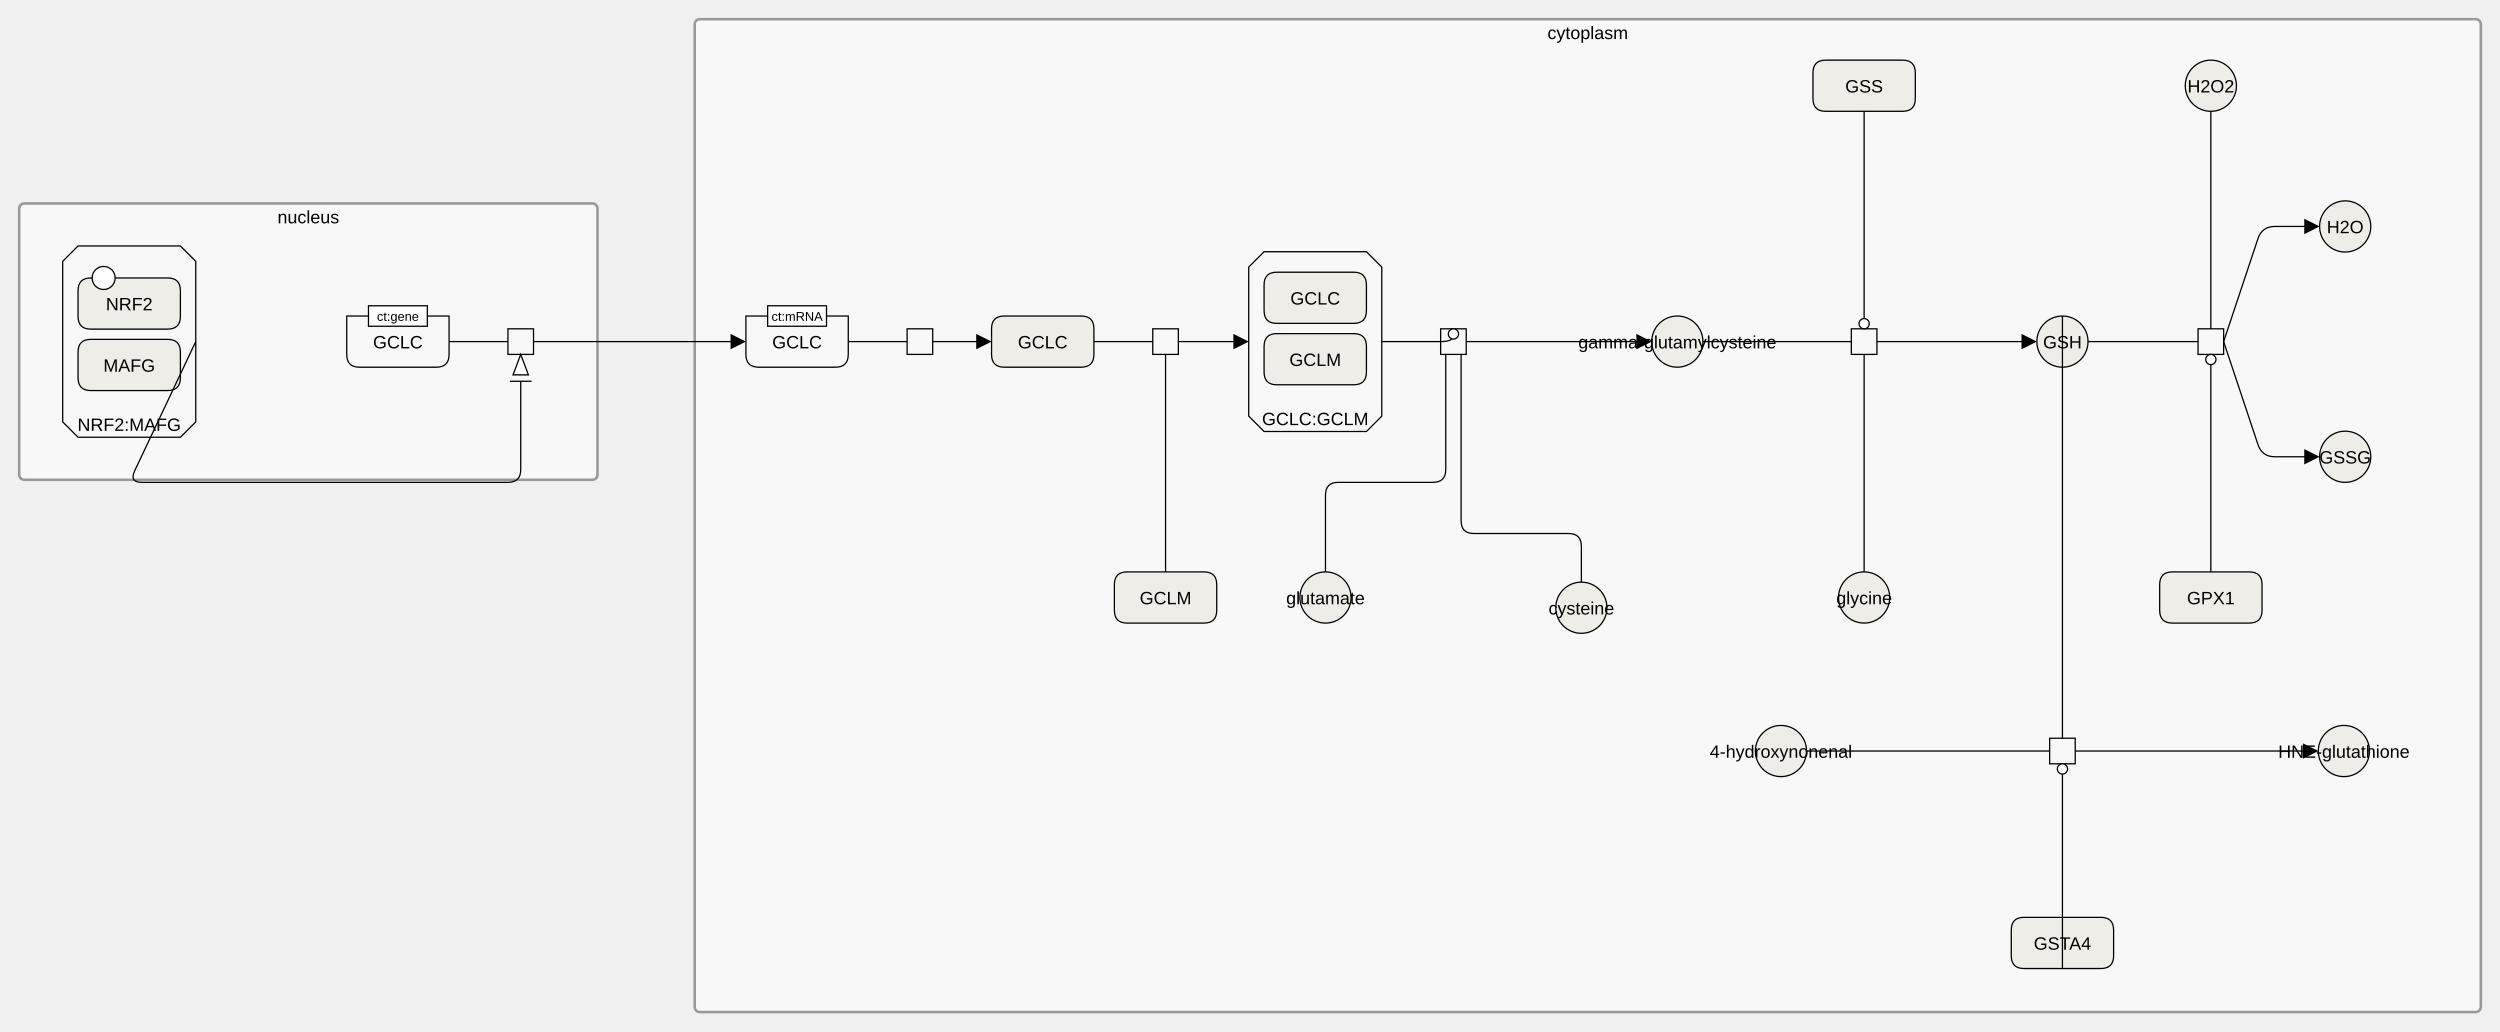
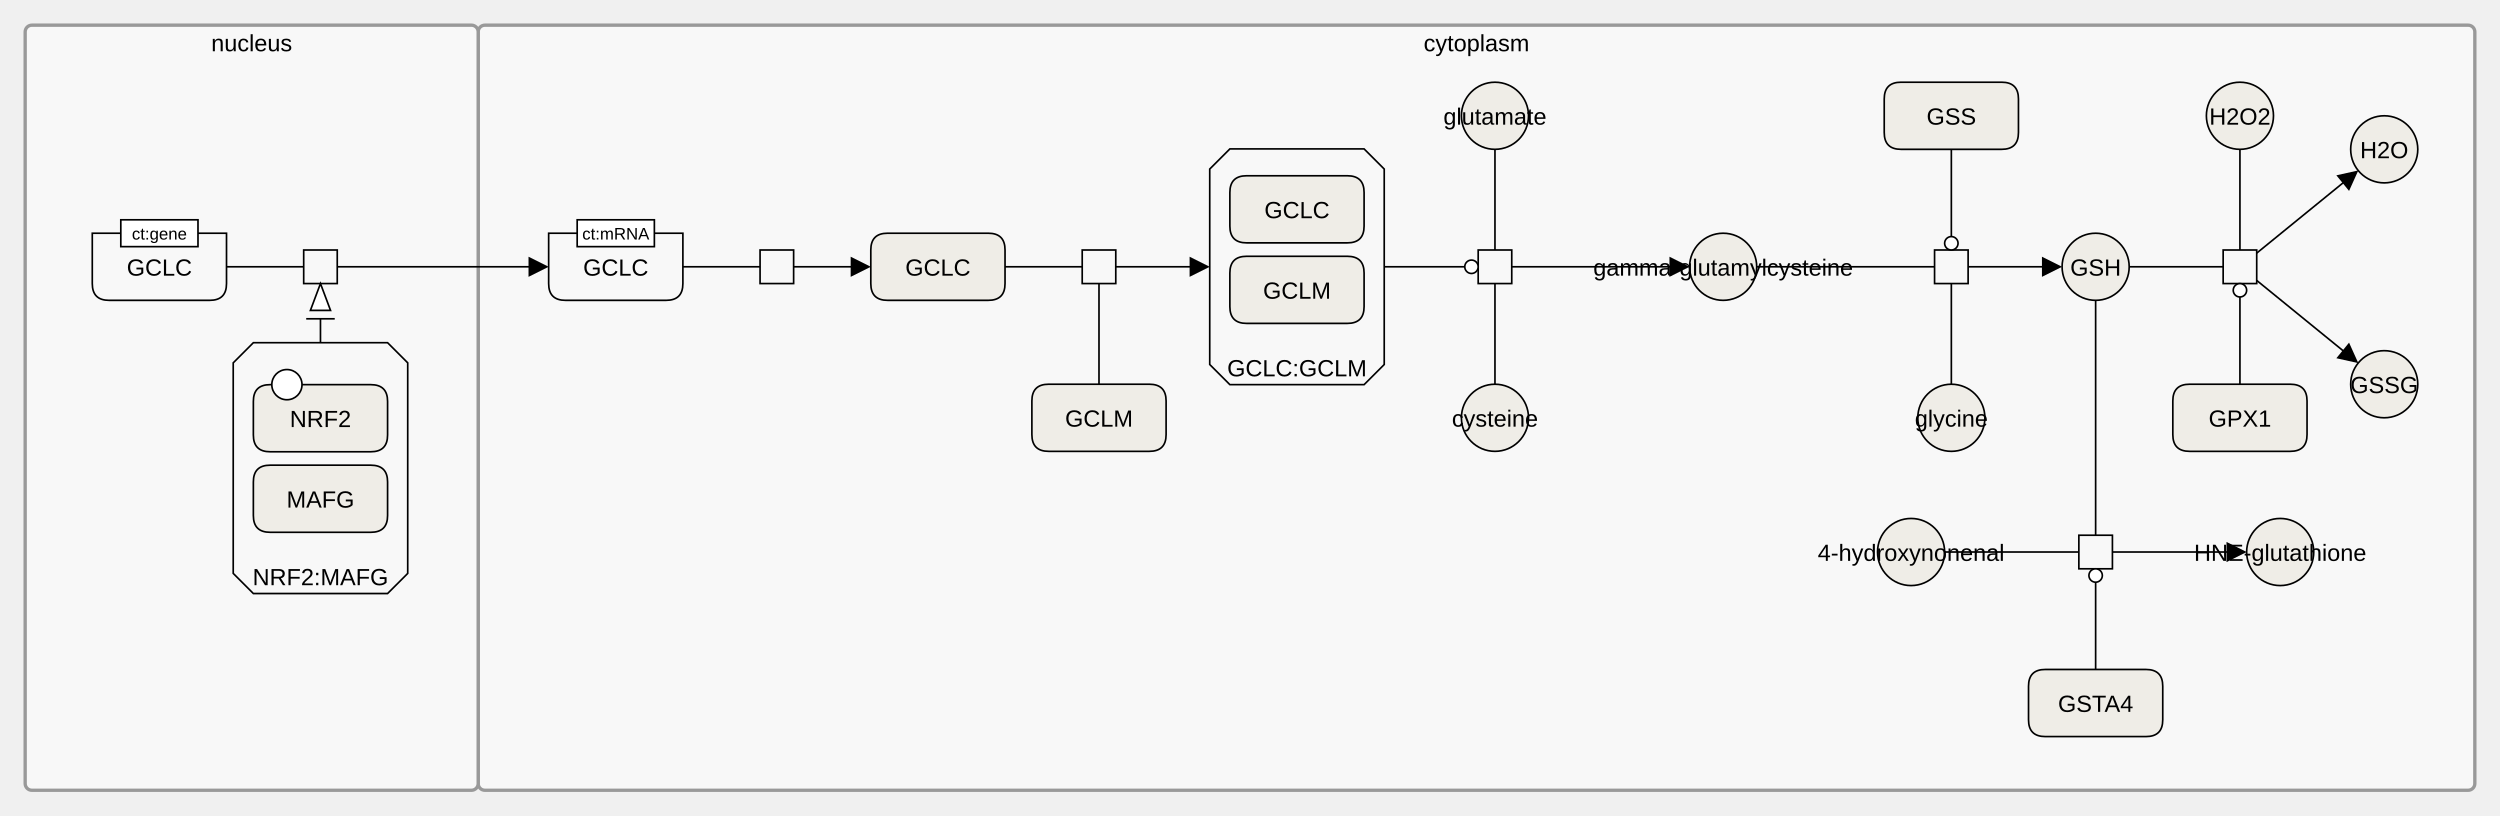
- <svg xmlns="http://www.w3.org/2000/svg" width="1954" height="806" viewBox="0 0 1954 806" stroke-linecap="butt" stroke-miterlimit="10">
-   <g transform="translate(-49,-253)">
-     <path d="M592 272 C592 269.791 593.791 268 596 268 L1984 268 C1986.209 268 1988 269.791 1988 272 L1988 1040 C1988 1042.209 1986.209 1044 1984 1044 L596 1044 C593.791 1044 592 1042.209 592 1040 Z" fill="#F8F8F8" stroke="none" />
-     <path d="M592 272 C592 269.791 593.791 268 596 268 L1984 268 C1986.209 268 1988 269.791 1988 272 L1988 1040 C1988 1042.209 1986.209 1044 1984 1044 L596 1044 C593.791 1044 592 1042.209 592 1040 Z" fill="none" stroke="#999999" stroke-width="2" />
-     <text x="1290" y="283.541" text-anchor="middle" font-family="'Dialog', Arial, Helvetica, sans-serif" font-size="14" fill="#000000" stroke="none" xml:space="preserve">cytoplasm</text>
-     <path d="M64 416 C64 413.791 65.791 412 68 412 L512 412 C514.209 412 516 413.791 516 416 L516 624 C516 626.209 514.209 628 512 628 L68 628 C65.791 628 64 626.209 64 624 Z" fill="#F8F8F8" stroke="none" />
-     <path d="M64 416 C64 413.791 65.791 412 68 412 L512 412 C514.209 412 516 413.791 516 416 L516 624 C516 626.209 514.209 628 512 628 L68 628 C65.791 628 64 626.209 64 624 Z" fill="none" stroke="#999999" stroke-width="2" />
-     <text x="290" y="427.541" text-anchor="middle" font-family="'Dialog', Arial, Helvetica, sans-serif" font-size="14" fill="#000000" stroke="none" xml:space="preserve">nucleus</text>
-     <path d="M320 500 L400 500 L400 530 Q400 540 390 540 L330 540 Q320 540 320 530 Z" fill="none" stroke="#000000" />
-     <text x="360" y="525.291" text-anchor="middle" font-family="'Dialog', Arial, Helvetica, sans-serif" font-size="14" fill="#000000" stroke="none" xml:space="preserve">GCLC</text>
-     <path d="M337 492 L383 492 L383 508 L337 508 Z" fill="#FFFFFF" stroke="none" />
-     <path d="M337 492 L383 492 L383 508 L337 508 Z" fill="none" stroke="#000000" />
-     <text x="360" y="503.779" text-anchor="middle" font-family="'Dialog', Arial, Helvetica, sans-serif" font-size="10" fill="#000000" stroke="none" xml:space="preserve">ct:gene</text>
-     <path d="M110 445.25 L190 445.25 L202 457.25 L202 582.75 L190 594.75 L110 594.75 L98 582.75 L98 457.25 Z" fill="none" stroke="#000000" />
-     <text x="150" y="589.791" text-anchor="middle" font-family="'Dialog', Arial, Helvetica, sans-serif" font-size="14" fill="#000000" stroke="none" xml:space="preserve">NRF2:MAFG</text>
-     <path d="M110 480.25 Q110 470.25 120 470.25 L180 470.25 Q190 470.25 190 480.25 L190 500.25 Q190 510.25 180 510.25 L120 510.25 Q110 510.25 110 500.25 Z" fill="#EFEDE7" stroke="none" />
-     <path d="M110 480.25 Q110 470.25 120 470.25 L180 470.25 Q190 470.25 190 480.25 L190 500.25 Q190 510.25 180 510.25 L120 510.25 Q110 510.25 110 500.25 Z" fill="none" stroke="#000000" />
-     <text x="150" y="495.541" text-anchor="middle" font-family="'Dialog', Arial, Helvetica, sans-serif" font-size="14" fill="#000000" stroke="none" xml:space="preserve">NRF2</text>
-     <path d="M121 470.25 C121 465.279 125.029 461.25 130 461.25 L130 461.25 C134.971 461.25 139 465.279 139 470.25 L139 470.25 C139 475.221 134.971 479.25 130 479.25 L130 479.25 C125.029 479.25 121 475.221 121 470.25 Z" fill="#FFFFFF" stroke="none" />
-     <path d="M121 470.25 C121 465.279 125.029 461.25 130 461.25 L130 461.25 C134.971 461.25 139 465.279 139 470.25 L139 470.25 C139 475.221 134.971 479.25 130 479.25 L130 479.25 C125.029 479.25 121 475.221 121 470.25 Z" fill="none" stroke="#000000" />
-     <path d="M110 528.25 Q110 518.25 120 518.25 L180 518.25 Q190 518.25 190 528.25 L190 548.25 Q190 558.25 180 558.25 L120 558.25 Q110 558.25 110 548.25 Z" fill="#EFEDE7" stroke="none" />
-     <path d="M110 528.25 Q110 518.25 120 518.25 L180 518.25 Q190 518.25 190 528.25 L190 548.25 Q190 558.25 180 558.25 L120 558.25 Q110 558.25 110 548.25 Z" fill="none" stroke="#000000" />
-     <text x="150" y="543.541" text-anchor="middle" font-family="'Dialog', Arial, Helvetica, sans-serif" font-size="14" fill="#000000" stroke="none" xml:space="preserve">MAFG</text>
-     <path d="M446 510 L466 510 L466 530 L446 530 Z" fill="none" stroke="#000000" />
-     <path d="M632 500 L712 500 L712 530 Q712 540 702 540 L642 540 Q632 540 632 530 Z" fill="none" stroke="#000000" />
-     <text x="672" y="525.291" text-anchor="middle" font-family="'Dialog', Arial, Helvetica, sans-serif" font-size="14" fill="#000000" stroke="none" xml:space="preserve">GCLC</text>
-     <path d="M649 492 L695 492 L695 508 L649 508 Z" fill="#FFFFFF" stroke="none" />
-     <path d="M649 492 L695 492 L695 508 L649 508 Z" fill="none" stroke="#000000" />
-     <text x="672" y="503.779" text-anchor="middle" font-family="'Dialog', Arial, Helvetica, sans-serif" font-size="10" fill="#000000" stroke="none" xml:space="preserve">ct:mRNA</text>
-     <path d="M1757 320 C1757 308.954 1765.954 300 1777 300 L1777 300 C1788.046 300 1797 308.954 1797 320 L1797 320 C1797 331.046 1788.046 340 1777 340 L1777 340 C1765.954 340 1757 331.046 1757 320 Z" fill="#EFEDE7" stroke="none" />
-     <path d="M1757 320 C1757 308.954 1765.954 300 1777 300 L1777 300 C1788.046 300 1797 308.954 1797 320 L1797 320 C1797 331.046 1788.046 340 1777 340 L1777 340 C1765.954 340 1757 331.046 1757 320 Z" fill="none" stroke="#000000" />
-     <text x="1777" y="325.291" text-anchor="middle" font-family="'Dialog', Arial, Helvetica, sans-serif" font-size="14" fill="#000000" stroke="none" xml:space="preserve">H2O2</text>
-     <path d="M1862 430 C1862 418.954 1870.954 410 1882 410 L1882 410 C1893.046 410 1902 418.954 1902 430 L1902 430 C1902 441.046 1893.046 450 1882 450 L1882 450 C1870.954 450 1862 441.046 1862 430 Z" fill="#EFEDE7" stroke="none" />
-     <path d="M1862 430 C1862 418.954 1870.954 410 1882 410 L1882 410 C1893.046 410 1902 418.954 1902 430 L1902 430 C1902 441.046 1893.046 450 1882 450 L1882 450 C1870.954 450 1862 441.046 1862 430 Z" fill="none" stroke="#000000" />
-     <text x="1882" y="435.291" text-anchor="middle" font-family="'Dialog', Arial, Helvetica, sans-serif" font-size="14" fill="#000000" stroke="none" xml:space="preserve">H2O</text>
-     <path d="M1421 840 C1421 828.954 1429.954 820 1441 820 L1441 820 C1452.046 820 1461 828.954 1461 840 L1461 840 C1461 851.046 1452.046 860 1441 860 L1441 860 C1429.954 860 1421 851.046 1421 840 Z" fill="#EFEDE7" stroke="none" />
-     <path d="M1421 840 C1421 828.954 1429.954 820 1441 820 L1441 820 C1452.046 820 1461 828.954 1461 840 L1461 840 C1461 851.046 1452.046 860 1441 860 L1441 860 C1429.954 860 1421 851.046 1421 840 Z" fill="none" stroke="#000000" />
-     <text x="1441" y="845.291" text-anchor="middle" font-family="'Dialog', Arial, Helvetica, sans-serif" font-size="14" fill="#000000" stroke="none" xml:space="preserve">4-hydroxynonenal</text>
-     <path d="M824 510 Q824 500 834 500 L894 500 Q904 500 904 510 L904 530 Q904 540 894 540 L834 540 Q824 540 824 530 Z" fill="#EFEDE7" stroke="none" />
-     <path d="M824 510 Q824 500 834 500 L894 500 Q904 500 904 510 L904 530 Q904 540 894 540 L834 540 Q824 540 824 530 Z" fill="none" stroke="#000000" />
-     <text x="864" y="525.291" text-anchor="middle" font-family="'Dialog', Arial, Helvetica, sans-serif" font-size="14" fill="#000000" stroke="none" xml:space="preserve">GCLC</text>
-     <path d="M920 710 Q920 700 930 700 L990 700 Q1000 700 1000 710 L1000 730 Q1000 740 990 740 L930 740 Q920 740 920 730 Z" fill="#EFEDE7" stroke="none" />
-     <path d="M920 710 Q920 700 930 700 L990 700 Q1000 700 1000 710 L1000 730 Q1000 740 990 740 L930 740 Q920 740 920 730 Z" fill="none" stroke="#000000" />
-     <text x="960" y="725.291" text-anchor="middle" font-family="'Dialog', Arial, Helvetica, sans-serif" font-size="14" fill="#000000" stroke="none" xml:space="preserve">GCLM</text>
-     <path d="M1037 449.75 L1117 449.75 L1129 461.75 L1129 578.25 L1117 590.25 L1037 590.25 L1025 578.25 L1025 461.75 Z" fill="none" stroke="#000000" />
-     <text x="1077" y="585.291" text-anchor="middle" font-family="'Dialog', Arial, Helvetica, sans-serif" font-size="14" fill="#000000" stroke="none" xml:space="preserve">GCLC:GCLM</text>
-     <path d="M1037 475.75 Q1037 465.75 1047 465.75 L1107 465.75 Q1117 465.75 1117 475.75 L1117 495.75 Q1117 505.75 1107 505.75 L1047 505.75 Q1037 505.75 1037 495.75 Z" fill="#EFEDE7" stroke="none" />
-     <path d="M1037 475.75 Q1037 465.75 1047 465.75 L1107 465.75 Q1117 465.75 1117 475.75 L1117 495.75 Q1117 505.75 1107 505.75 L1047 505.75 Q1037 505.75 1037 495.75 Z" fill="none" stroke="#000000" />
-     <text x="1077" y="491.041" text-anchor="middle" font-family="'Dialog', Arial, Helvetica, sans-serif" font-size="14" fill="#000000" stroke="none" xml:space="preserve">GCLC</text>
-     <path d="M1037 523.75 Q1037 513.75 1047 513.75 L1107 513.75 Q1117 513.75 1117 523.75 L1117 543.75 Q1117 553.75 1107 553.75 L1047 553.75 Q1037 553.75 1037 543.75 Z" fill="#EFEDE7" stroke="none" />
-     <path d="M1037 523.75 Q1037 513.75 1047 513.75 L1107 513.75 Q1117 513.75 1117 523.75 L1117 543.75 Q1117 553.75 1107 553.75 L1047 553.75 Q1037 553.75 1037 543.75 Z" fill="none" stroke="#000000" />
-     <text x="1077" y="539.041" text-anchor="middle" font-family="'Dialog', Arial, Helvetica, sans-serif" font-size="14" fill="#000000" stroke="none" xml:space="preserve">GCLM</text>
-     <path d="M1466 310 Q1466 300 1476 300 L1536 300 Q1546 300 1546 310 L1546 330 Q1546 340 1536 340 L1476 340 Q1466 340 1466 330 Z" fill="#EFEDE7" stroke="none" />
-     <path d="M1466 310 Q1466 300 1476 300 L1536 300 Q1546 300 1546 310 L1546 330 Q1546 340 1536 340 L1476 340 Q1466 340 1466 330 Z" fill="none" stroke="#000000" />
-     <text x="1506" y="325.291" text-anchor="middle" font-family="'Dialog', Arial, Helvetica, sans-serif" font-size="14" fill="#000000" stroke="none" xml:space="preserve">GSS</text>
-     <path d="M1737 710 Q1737 700 1747 700 L1807 700 Q1817 700 1817 710 L1817 730 Q1817 740 1807 740 L1747 740 Q1737 740 1737 730 Z" fill="#EFEDE7" stroke="none" />
-     <path d="M1737 710 Q1737 700 1747 700 L1807 700 Q1817 700 1817 710 L1817 730 Q1817 740 1807 740 L1747 740 Q1737 740 1737 730 Z" fill="none" stroke="#000000" />
-     <text x="1777" y="725.291" text-anchor="middle" font-family="'Dialog', Arial, Helvetica, sans-serif" font-size="14" fill="#000000" stroke="none" xml:space="preserve">GPX1</text>
-     <path d="M1621 980 Q1621 970 1631 970 L1691 970 Q1701 970 1701 980 L1701 1000 Q1701 1010 1691 1010 L1631 1010 Q1621 1010 1621 1000 Z" fill="#EFEDE7" stroke="none" />
-     <path d="M1621 980 Q1621 970 1631 970 L1691 970 Q1701 970 1701 980 L1701 1000 Q1701 1010 1691 1010 L1631 1010 Q1621 1010 1621 1000 Z" fill="none" stroke="#000000" />
-     <text x="1661" y="995.291" text-anchor="middle" font-family="'Dialog', Arial, Helvetica, sans-serif" font-size="14" fill="#000000" stroke="none" xml:space="preserve">GSTA4</text>
-     <path d="M1641 520 C1641 508.954 1649.954 500 1661 500 L1661 500 C1672.046 500 1681 508.954 1681 520 L1681 520 C1681 531.046 1672.046 540 1661 540 L1661 540 C1649.954 540 1641 531.046 1641 520 Z" fill="#EFEDE7" stroke="none" />
-     <path d="M1641 520 C1641 508.954 1649.954 500 1661 500 L1661 500 C1672.046 500 1681 508.954 1681 520 L1681 520 C1681 531.046 1672.046 540 1661 540 L1661 540 C1649.954 540 1641 531.046 1641 520 Z" fill="none" stroke="#000000" />
-     <text x="1661" y="525.291" text-anchor="middle" font-family="'Dialog', Arial, Helvetica, sans-serif" font-size="14" fill="#000000" stroke="none" xml:space="preserve">GSH</text>
-     <path d="M1862 610 C1862 598.954 1870.954 590 1882 590 L1882 590 C1893.046 590 1902 598.954 1902 610 L1902 610 C1902 621.046 1893.046 630 1882 630 L1882 630 C1870.954 630 1862 621.046 1862 610 Z" fill="#EFEDE7" stroke="none" />
-     <path d="M1862 610 C1862 598.954 1870.954 590 1882 590 L1882 590 C1893.046 590 1902 598.954 1902 610 L1902 610 C1902 621.046 1893.046 630 1882 630 L1882 630 C1870.954 630 1862 621.046 1862 610 Z" fill="none" stroke="#000000" />
-     <text x="1882" y="615.291" text-anchor="middle" font-family="'Dialog', Arial, Helvetica, sans-serif" font-size="14" fill="#000000" stroke="none" xml:space="preserve">GSSG</text>
-     <path d="M1861 840 C1861 828.954 1869.954 820 1881 820 L1881 820 C1892.046 820 1901 828.954 1901 840 L1901 840 C1901 851.046 1892.046 860 1881 860 L1881 860 C1869.954 860 1861 851.046 1861 840 Z" fill="#EFEDE7" stroke="none" />
-     <path d="M1861 840 C1861 828.954 1869.954 820 1881 820 L1881 820 C1892.046 820 1901 828.954 1901 840 L1901 840 C1901 851.046 1892.046 860 1881 860 L1881 860 C1869.954 860 1861 851.046 1861 840 Z" fill="none" stroke="#000000" />
-     <text x="1881" y="845.291" text-anchor="middle" font-family="'Dialog', Arial, Helvetica, sans-serif" font-size="14" fill="#000000" stroke="none" xml:space="preserve">HNE-glutathione</text>
-     <path d="M1065 720 C1065 708.954 1073.954 700 1085 700 L1085 700 C1096.046 700 1105 708.954 1105 720 L1105 720 C1105 731.046 1096.046 740 1085 740 L1085 740 C1073.954 740 1065 731.046 1065 720 Z" fill="#EFEDE7" stroke="none" />
-     <path d="M1065 720 C1065 708.954 1073.954 700 1085 700 L1085 700 C1096.046 700 1105 708.954 1105 720 L1105 720 C1105 731.046 1096.046 740 1085 740 L1085 740 C1073.954 740 1065 731.046 1065 720 Z" fill="none" stroke="#000000" />
-     <text x="1085" y="725.291" text-anchor="middle" font-family="'Dialog', Arial, Helvetica, sans-serif" font-size="14" fill="#000000" stroke="none" xml:space="preserve">glutamate</text>
-     <path d="M1265 728 C1265 716.954 1273.954 708 1285 708 L1285 708 C1296.046 708 1305 716.954 1305 728 L1305 728 C1305 739.046 1296.046 748 1285 748 L1285 748 C1273.954 748 1265 739.046 1265 728 Z" fill="#EFEDE7" stroke="none" />
-     <path d="M1265 728 C1265 716.954 1273.954 708 1285 708 L1285 708 C1296.046 708 1305 716.954 1305 728 L1305 728 C1305 739.046 1296.046 748 1285 748 L1285 748 C1273.954 748 1265 739.046 1265 728 Z" fill="none" stroke="#000000" />
-     <text x="1285" y="733.291" text-anchor="middle" font-family="'Dialog', Arial, Helvetica, sans-serif" font-size="14" fill="#000000" stroke="none" xml:space="preserve">cysteine</text>
-     <path d="M1340 520 C1340 508.954 1348.954 500 1360 500 L1360 500 C1371.046 500 1380 508.954 1380 520 L1380 520 C1380 531.046 1371.046 540 1360 540 L1360 540 C1348.954 540 1340 531.046 1340 520 Z" fill="#EFEDE7" stroke="none" />
-     <path d="M1340 520 C1340 508.954 1348.954 500 1360 500 L1360 500 C1371.046 500 1380 508.954 1380 520 L1380 520 C1380 531.046 1371.046 540 1360 540 L1360 540 C1348.954 540 1340 531.046 1340 520 Z" fill="none" stroke="#000000" />
-     <text x="1360" y="525.291" text-anchor="middle" font-family="'Dialog', Arial, Helvetica, sans-serif" font-size="14" fill="#000000" stroke="none" xml:space="preserve">gamma-glutamylcysteine</text>
-     <path d="M1486 720 C1486 708.954 1494.954 700 1506 700 L1506 700 C1517.046 700 1526 708.954 1526 720 L1526 720 C1526 731.046 1517.046 740 1506 740 L1506 740 C1494.954 740 1486 731.046 1486 720 Z" fill="#EFEDE7" stroke="none" />
-     <path d="M1486 720 C1486 708.954 1494.954 700 1506 700 L1506 700 C1517.046 700 1526 708.954 1526 720 L1526 720 C1526 731.046 1517.046 740 1506 740 L1506 740 C1494.954 740 1486 731.046 1486 720 Z" fill="none" stroke="#000000" />
-     <text x="1506" y="725.291" text-anchor="middle" font-family="'Dialog', Arial, Helvetica, sans-serif" font-size="14" fill="#000000" stroke="none" xml:space="preserve">glycine</text>
-     <path d="M758 510 L778 510 L778 530 L758 530 Z" fill="none" stroke="#000000" />
-     <path d="M950 510 L970 510 L970 530 L950 530 Z" fill="none" stroke="#000000" />
-     <path d="M1175 510 L1195 510 L1195 530 L1175 530 Z" fill="none" stroke="#000000" />
-     <path d="M1496 510 L1516 510 L1516 530 L1496 530 Z" fill="none" stroke="#000000" />
-     <path d="M1767 510 L1787 510 L1787 530 L1767 530 Z" fill="none" stroke="#000000" />
-     <path d="M1651 830 L1671 830 L1671 850 L1651 850 Z" fill="none" stroke="#000000" />
-     <path d="M400 520 L446 520" fill="none" stroke="#000000" />
-     <path d="M466 520 L621 520" fill="none" stroke="#000000" />
-     <path d="M632 520 L620 526 L620 514 Z" fill="#000000" stroke="none" />
-     <path d="M202 520 L154.274 620.959 Q150 630 160 630 L446 630 Q456 630 456 620 L456 551" fill="none" stroke="#000000" />
-     <path d="M456 530 L462 546 L450 546 Z" fill="white" stroke="#000000" />
-     <path d="M448 551 L464 551" fill="none" stroke="#000000" stroke-linecap="square" />
-     <path d="M712 520 L758 520" fill="none" stroke="#000000" />
-     <path d="M778 520 L813 520" fill="none" stroke="#000000" />
-     <path d="M824 520 L812 526 L812 514 Z" fill="#000000" stroke="none" />
-     <path d="M904 520 L950 520" fill="none" stroke="#000000" />
-     <path d="M960 700 L960 530" fill="none" stroke="#000000" />
-     <path d="M970 520 L1014 520" fill="none" stroke="#000000" />
-     <path d="M1025 520 L1013 526 L1013 514 Z" fill="#000000" stroke="none" />
-     <path d="M1085 700 L1085 640 Q1085 630 1095 630 L1169 630 Q1179 630 1179 620 L1179 530" fill="none" stroke="#000000" />
-     <path d="M1285 708 L1285 680 Q1285 670 1275 670 L1201 670 Q1191 670 1191 660 L1191 530" fill="none" stroke="#000000" />
-     <path d="M1195 520 L1329 520" fill="none" stroke="#000000" />
-     <path d="M1340 520 L1328 526 L1328 514 Z" fill="#000000" stroke="none" />
-     <path d="M1129 520 L1175 520 Q1185 520 1185 515 L1185 518" fill="none" stroke="#000000" />
-     <circle cx="1185" cy="514" r="4" fill="white" stroke="#000000" />
-     <path d="M1380 520 L1496 520" fill="none" stroke="#000000" />
-     <path d="M1506 700 L1506 530" fill="none" stroke="#000000" />
-     <path d="M1516 520 L1630 520" fill="none" stroke="#000000" />
-     <path d="M1641 520 L1629 526 L1629 514 Z" fill="#000000" stroke="none" />
-     <path d="M1506 340 L1506 502" fill="none" stroke="#000000" />
-     <circle cx="1506" cy="506" r="4" fill="white" stroke="#000000" />
-     <path d="M1777 340 L1777 510" fill="none" stroke="#000000" />
-     <path d="M1681 520 L1767 520" fill="none" stroke="#000000" />
-     <path d="M1787 520 L1813.838 439.487 Q1817 430 1827 430 L1851 430" fill="none" stroke="#000000" />
-     <path d="M1862 430 L1850 436 L1850 424 Z" fill="#000000" stroke="none" />
-     <path d="M1787 520 L1813.838 600.513 Q1817 610 1827 610 L1851 610" fill="none" stroke="#000000" />
-     <path d="M1862 610 L1850 616 L1850 604 Z" fill="#000000" stroke="none" />
-     <path d="M1777 700 L1777 538" fill="none" stroke="#000000" />
-     <circle cx="1777" cy="534" r="4" fill="white" stroke="#000000" />
-     <path d="M1461 840 L1651 840" fill="none" stroke="#000000" />
-     <path d="M1661 500 L1661 830" fill="none" stroke="#000000" />
-     <path d="M1671 840 L1850 840" fill="none" stroke="#000000" />
-     <path d="M1861 840 L1849 846 L1849 834 Z" fill="#000000" stroke="none" />
-     <path d="M1661 1010 L1661 858" fill="none" stroke="#000000" />
-     <circle cx="1661" cy="854" r="4" fill="white" stroke="#000000" />
+ <svg xmlns="http://www.w3.org/2000/svg" width="1490" height="486" viewBox="0 0 1490 486" stroke-linecap="butt" stroke-miterlimit="10">
+   <g transform="translate(15,-41)">
+     <path d="M270 60 C270 57.791 271.791 56 274 56 L1456 56 C1458.209 56 1460 57.791 1460 60 L1460 508 C1460 510.209 1458.209 512 1456 512 L274 512 C271.791 512 270 510.209 270 508 Z" fill="#F8F8F8" stroke="none" />
+     <path d="M270 60 C270 57.791 271.791 56 274 56 L1456 56 C1458.209 56 1460 57.791 1460 60 L1460 508 C1460 510.209 1458.209 512 1456 512 L274 512 C271.791 512 270 510.209 270 508 Z" fill="none" stroke="#999999" stroke-width="2" />
+     <text x="865" y="71.541" text-anchor="middle" font-family="'Dialog', Arial, Helvetica, sans-serif" font-size="14" fill="#000000" stroke="none" xml:space="preserve">cytoplasm</text>
+     <path d="M0 60 C0 57.791 1.791 56 4 56 L266 56 C268.209 56 270 57.791 270 60 L270 508 C270 510.209 268.209 512 266 512 L4 512 C1.791 512 0 510.209 0 508 Z" fill="#F8F8F8" stroke="none" />
+     <path d="M0 60 C0 57.791 1.791 56 4 56 L266 56 C268.209 56 270 57.791 270 60 L270 508 C270 510.209 268.209 512 266 512 L4 512 C1.791 512 0 510.209 0 508 Z" fill="none" stroke="#999999" stroke-width="2" />
+     <text x="135" y="71.541" text-anchor="middle" font-family="'Dialog', Arial, Helvetica, sans-serif" font-size="14" fill="#000000" stroke="none" xml:space="preserve">nucleus</text>
+     <path d="M312 180 L392 180 L392 210 Q392 220 382 220 L322 220 Q312 220 312 210 Z" fill="none" stroke="#000000" />
+     <text x="352" y="205.291" text-anchor="middle" font-family="'Dialog', Arial, Helvetica, sans-serif" font-size="14" fill="#000000" stroke="none" xml:space="preserve">GCLC</text>
+     <path d="M329 172 L375 172 L375 188 L329 188 Z" fill="#FFFFFF" stroke="none" />
+     <path d="M329 172 L375 172 L375 188 L329 188 Z" fill="none" stroke="#000000" />
+     <text x="352" y="183.78" text-anchor="middle" font-family="'Dialog', Arial, Helvetica, sans-serif" font-size="10" fill="#000000" stroke="none" xml:space="preserve">ct:mRNA</text>
+     <path d="M1300 110 C1300 98.954 1308.954 90 1320 90 L1320 90 C1331.046 90 1340 98.954 1340 110 L1340 110 C1340 121.046 1331.046 130 1320 130 L1320 130 C1308.954 130 1300 121.046 1300 110 Z" fill="#EFEDE7" stroke="none" />
+     <path d="M1300 110 C1300 98.954 1308.954 90 1320 90 L1320 90 C1331.046 90 1340 98.954 1340 110 L1340 110 C1340 121.046 1331.046 130 1320 130 L1320 130 C1308.954 130 1300 121.046 1300 110 Z" fill="none" stroke="#000000" />
+     <text x="1320" y="115.291" text-anchor="middle" font-family="'Dialog', Arial, Helvetica, sans-serif" font-size="14" fill="#000000" stroke="none" xml:space="preserve">H2O2</text>
+     <path d="M1386 130 C1386 118.954 1394.954 110 1406 110 L1406 110 C1417.046 110 1426 118.954 1426 130 L1426 130 C1426 141.046 1417.046 150 1406 150 L1406 150 C1394.954 150 1386 141.046 1386 130 Z" fill="#EFEDE7" stroke="none" />
+     <path d="M1386 130 C1386 118.954 1394.954 110 1406 110 L1406 110 C1417.046 110 1426 118.954 1426 130 L1426 130 C1426 141.046 1417.046 150 1406 150 L1406 150 C1394.954 150 1386 141.046 1386 130 Z" fill="none" stroke="#000000" />
+     <text x="1406" y="135.291" text-anchor="middle" font-family="'Dialog', Arial, Helvetica, sans-serif" font-size="14" fill="#000000" stroke="none" xml:space="preserve">H2O</text>
+     <path d="M1104 370 C1104 358.954 1112.954 350 1124 350 L1124 350 C1135.046 350 1144 358.954 1144 370 L1144 370 C1144 381.046 1135.046 390 1124 390 L1124 390 C1112.954 390 1104 381.046 1104 370 Z" fill="#EFEDE7" stroke="none" />
+     <path d="M1104 370 C1104 358.954 1112.954 350 1124 350 L1124 350 C1135.046 350 1144 358.954 1144 370 L1144 370 C1144 381.046 1135.046 390 1124 390 L1124 390 C1112.954 390 1104 381.046 1104 370 Z" fill="none" stroke="#000000" />
+     <text x="1124" y="375.291" text-anchor="middle" font-family="'Dialog', Arial, Helvetica, sans-serif" font-size="14" fill="#000000" stroke="none" xml:space="preserve">4-hydroxynonenal</text>
+     <path d="M504 190 Q504 180 514 180 L574 180 Q584 180 584 190 L584 210 Q584 220 574 220 L514 220 Q504 220 504 210 Z" fill="#EFEDE7" stroke="none" />
+     <path d="M504 190 Q504 180 514 180 L574 180 Q584 180 584 190 L584 210 Q584 220 574 220 L514 220 Q504 220 504 210 Z" fill="none" stroke="#000000" />
+     <text x="544" y="205.291" text-anchor="middle" font-family="'Dialog', Arial, Helvetica, sans-serif" font-size="14" fill="#000000" stroke="none" xml:space="preserve">GCLC</text>
+     <path d="M600 280 Q600 270 610 270 L670 270 Q680 270 680 280 L680 300 Q680 310 670 310 L610 310 Q600 310 600 300 Z" fill="#EFEDE7" stroke="none" />
+     <path d="M600 280 Q600 270 610 270 L670 270 Q680 270 680 280 L680 300 Q680 310 670 310 L610 310 Q600 310 600 300 Z" fill="none" stroke="#000000" />
+     <text x="640" y="295.291" text-anchor="middle" font-family="'Dialog', Arial, Helvetica, sans-serif" font-size="14" fill="#000000" stroke="none" xml:space="preserve">GCLM</text>
+     <path d="M718 129.75 L798 129.75 L810 141.75 L810 258.25 L798 270.25 L718 270.25 L706 258.25 L706 141.75 Z" fill="none" stroke="#000000" />
+     <text x="758" y="265.291" text-anchor="middle" font-family="'Dialog', Arial, Helvetica, sans-serif" font-size="14" fill="#000000" stroke="none" xml:space="preserve">GCLC:GCLM</text>
+     <path d="M718 155.75 Q718 145.75 728 145.75 L788 145.75 Q798 145.75 798 155.75 L798 175.75 Q798 185.75 788 185.75 L728 185.75 Q718 185.75 718 175.75 Z" fill="#EFEDE7" stroke="none" />
+     <path d="M718 155.75 Q718 145.75 728 145.75 L788 145.75 Q798 145.75 798 155.75 L798 175.75 Q798 185.75 788 185.75 L728 185.75 Q718 185.75 718 175.75 Z" fill="none" stroke="#000000" />
+     <text x="758" y="171.041" text-anchor="middle" font-family="'Dialog', Arial, Helvetica, sans-serif" font-size="14" fill="#000000" stroke="none" xml:space="preserve">GCLC</text>
+     <path d="M718 203.75 Q718 193.75 728 193.75 L788 193.75 Q798 193.75 798 203.75 L798 223.75 Q798 233.75 788 233.75 L728 233.75 Q718 233.75 718 223.75 Z" fill="#EFEDE7" stroke="none" />
+     <path d="M718 203.75 Q718 193.75 728 193.75 L788 193.75 Q798 193.75 798 203.75 L798 223.75 Q798 233.75 788 233.75 L728 233.75 Q718 233.75 718 223.75 Z" fill="none" stroke="#000000" />
+     <text x="758" y="219.041" text-anchor="middle" font-family="'Dialog', Arial, Helvetica, sans-serif" font-size="14" fill="#000000" stroke="none" xml:space="preserve">GCLM</text>
+     <path d="M1108 100 Q1108 90 1118 90 L1178 90 Q1188 90 1188 100 L1188 120 Q1188 130 1178 130 L1118 130 Q1108 130 1108 120 Z" fill="#EFEDE7" stroke="none" />
+     <path d="M1108 100 Q1108 90 1118 90 L1178 90 Q1188 90 1188 100 L1188 120 Q1188 130 1178 130 L1118 130 Q1108 130 1108 120 Z" fill="none" stroke="#000000" />
+     <text x="1148" y="115.291" text-anchor="middle" font-family="'Dialog', Arial, Helvetica, sans-serif" font-size="14" fill="#000000" stroke="none" xml:space="preserve">GSS</text>
+     <path d="M1280 280 Q1280 270 1290 270 L1350 270 Q1360 270 1360 280 L1360 300 Q1360 310 1350 310 L1290 310 Q1280 310 1280 300 Z" fill="#EFEDE7" stroke="none" />
+     <path d="M1280 280 Q1280 270 1290 270 L1350 270 Q1360 270 1360 280 L1360 300 Q1360 310 1350 310 L1290 310 Q1280 310 1280 300 Z" fill="none" stroke="#000000" />
+     <text x="1320" y="295.291" text-anchor="middle" font-family="'Dialog', Arial, Helvetica, sans-serif" font-size="14" fill="#000000" stroke="none" xml:space="preserve">GPX1</text>
+     <path d="M1194 450 Q1194 440 1204 440 L1264 440 Q1274 440 1274 450 L1274 470 Q1274 480 1264 480 L1204 480 Q1194 480 1194 470 Z" fill="#EFEDE7" stroke="none" />
+     <path d="M1194 450 Q1194 440 1204 440 L1264 440 Q1274 440 1274 450 L1274 470 Q1274 480 1264 480 L1204 480 Q1194 480 1194 470 Z" fill="none" stroke="#000000" />
+     <text x="1234" y="465.291" text-anchor="middle" font-family="'Dialog', Arial, Helvetica, sans-serif" font-size="14" fill="#000000" stroke="none" xml:space="preserve">GSTA4</text>
+     <path d="M1214 200 C1214 188.954 1222.954 180 1234 180 L1234 180 C1245.046 180 1254 188.954 1254 200 L1254 200 C1254 211.046 1245.046 220 1234 220 L1234 220 C1222.954 220 1214 211.046 1214 200 Z" fill="#EFEDE7" stroke="none" />
+     <path d="M1214 200 C1214 188.954 1222.954 180 1234 180 L1234 180 C1245.046 180 1254 188.954 1254 200 L1254 200 C1254 211.046 1245.046 220 1234 220 L1234 220 C1222.954 220 1214 211.046 1214 200 Z" fill="none" stroke="#000000" />
+     <text x="1234" y="205.291" text-anchor="middle" font-family="'Dialog', Arial, Helvetica, sans-serif" font-size="14" fill="#000000" stroke="none" xml:space="preserve">GSH</text>
+     <path d="M1386 270 C1386 258.954 1394.954 250 1406 250 L1406 250 C1417.046 250 1426 258.954 1426 270 L1426 270 C1426 281.046 1417.046 290 1406 290 L1406 290 C1394.954 290 1386 281.046 1386 270 Z" fill="#EFEDE7" stroke="none" />
+     <path d="M1386 270 C1386 258.954 1394.954 250 1406 250 L1406 250 C1417.046 250 1426 258.954 1426 270 L1426 270 C1426 281.046 1417.046 290 1406 290 L1406 290 C1394.954 290 1386 281.046 1386 270 Z" fill="none" stroke="#000000" />
+     <text x="1406" y="275.291" text-anchor="middle" font-family="'Dialog', Arial, Helvetica, sans-serif" font-size="14" fill="#000000" stroke="none" xml:space="preserve">GSSG</text>
+     <path d="M1324 370 C1324 358.954 1332.954 350 1344 350 L1344 350 C1355.046 350 1364 358.954 1364 370 L1364 370 C1364 381.046 1355.046 390 1344 390 L1344 390 C1332.954 390 1324 381.046 1324 370 Z" fill="#EFEDE7" stroke="none" />
+     <path d="M1324 370 C1324 358.954 1332.954 350 1344 350 L1344 350 C1355.046 350 1364 358.954 1364 370 L1364 370 C1364 381.046 1355.046 390 1344 390 L1344 390 C1332.954 390 1324 381.046 1324 370 Z" fill="none" stroke="#000000" />
+     <text x="1344" y="375.291" text-anchor="middle" font-family="'Dialog', Arial, Helvetica, sans-serif" font-size="14" fill="#000000" stroke="none" xml:space="preserve">HNE-glutathione</text>
+     <path d="M856 110 C856 98.954 864.954 90 876 90 L876 90 C887.046 90 896 98.954 896 110 L896 110 C896 121.046 887.046 130 876 130 L876 130 C864.954 130 856 121.046 856 110 Z" fill="#EFEDE7" stroke="none" />
+     <path d="M856 110 C856 98.954 864.954 90 876 90 L876 90 C887.046 90 896 98.954 896 110 L896 110 C896 121.046 887.046 130 876 130 L876 130 C864.954 130 856 121.046 856 110 Z" fill="none" stroke="#000000" />
+     <text x="876" y="115.291" text-anchor="middle" font-family="'Dialog', Arial, Helvetica, sans-serif" font-size="14" fill="#000000" stroke="none" xml:space="preserve">glutamate</text>
+     <path d="M856 290 C856 278.954 864.954 270 876 270 L876 270 C887.046 270 896 278.954 896 290 L896 290 C896 301.046 887.046 310 876 310 L876 310 C864.954 310 856 301.046 856 290 Z" fill="#EFEDE7" stroke="none" />
+     <path d="M856 290 C856 278.954 864.954 270 876 270 L876 270 C887.046 270 896 278.954 896 290 L896 290 C896 301.046 887.046 310 876 310 L876 310 C864.954 310 856 301.046 856 290 Z" fill="none" stroke="#000000" />
+     <text x="876" y="295.291" text-anchor="middle" font-family="'Dialog', Arial, Helvetica, sans-serif" font-size="14" fill="#000000" stroke="none" xml:space="preserve">cysteine</text>
+     <path d="M992 200 C992 188.954 1000.954 180 1012 180 L1012 180 C1023.046 180 1032 188.954 1032 200 L1032 200 C1032 211.046 1023.046 220 1012 220 L1012 220 C1000.954 220 992 211.046 992 200 Z" fill="#EFEDE7" stroke="none" />
+     <path d="M992 200 C992 188.954 1000.954 180 1012 180 L1012 180 C1023.046 180 1032 188.954 1032 200 L1032 200 C1032 211.046 1023.046 220 1012 220 L1012 220 C1000.954 220 992 211.046 992 200 Z" fill="none" stroke="#000000" />
+     <text x="1012" y="205.291" text-anchor="middle" font-family="'Dialog', Arial, Helvetica, sans-serif" font-size="14" fill="#000000" stroke="none" xml:space="preserve">gamma-glutamylcysteine</text>
+     <path d="M1128 290 C1128 278.954 1136.954 270 1148 270 L1148 270 C1159.046 270 1168 278.954 1168 290 L1168 290 C1168 301.046 1159.046 310 1148 310 L1148 310 C1136.954 310 1128 301.046 1128 290 Z" fill="#EFEDE7" stroke="none" />
+     <path d="M1128 290 C1128 278.954 1136.954 270 1148 270 L1148 270 C1159.046 270 1168 278.954 1168 290 L1168 290 C1168 301.046 1159.046 310 1148 310 L1148 310 C1136.954 310 1128 301.046 1128 290 Z" fill="none" stroke="#000000" />
+     <text x="1148" y="295.291" text-anchor="middle" font-family="'Dialog', Arial, Helvetica, sans-serif" font-size="14" fill="#000000" stroke="none" xml:space="preserve">glycine</text>
+     <path d="M438 190 L458 190 L458 210 L438 210 Z" fill="none" stroke="#000000" />
+     <path d="M630 190 L650 190 L650 210 L630 210 Z" fill="none" stroke="#000000" />
+     <path d="M866 190 L886 190 L886 210 L866 210 Z" fill="none" stroke="#000000" />
+     <path d="M1138 190 L1158 190 L1158 210 L1138 210 Z" fill="none" stroke="#000000" />
+     <path d="M1310 190 L1330 190 L1330 210 L1310 210 Z" fill="none" stroke="#000000" />
+     <path d="M1224 360 L1244 360 L1244 380 L1224 380 Z" fill="none" stroke="#000000" />
+     <path d="M40 180 L120 180 L120 210 Q120 220 110 220 L50 220 Q40 220 40 210 Z" fill="none" stroke="#000000" />
+     <text x="80" y="205.291" text-anchor="middle" font-family="'Dialog', Arial, Helvetica, sans-serif" font-size="14" fill="#000000" stroke="none" xml:space="preserve">GCLC</text>
+     <path d="M57 172 L103 172 L103 188 L57 188 Z" fill="#FFFFFF" stroke="none" />
+     <path d="M57 172 L103 172 L103 188 L57 188 Z" fill="none" stroke="#000000" />
+     <text x="80" y="183.78" text-anchor="middle" font-family="'Dialog', Arial, Helvetica, sans-serif" font-size="10" fill="#000000" stroke="none" xml:space="preserve">ct:gene</text>
+     <path d="M136 245.25 L216 245.25 L228 257.25 L228 382.75 L216 394.75 L136 394.75 L124 382.75 L124 257.25 Z" fill="none" stroke="#000000" />
+     <text x="176" y="389.791" text-anchor="middle" font-family="'Dialog', Arial, Helvetica, sans-serif" font-size="14" fill="#000000" stroke="none" xml:space="preserve">NRF2:MAFG</text>
+     <path d="M136 280.25 Q136 270.25 146 270.25 L206 270.25 Q216 270.25 216 280.25 L216 300.25 Q216 310.25 206 310.25 L146 310.25 Q136 310.25 136 300.25 Z" fill="#EFEDE7" stroke="none" />
+     <path d="M136 280.25 Q136 270.25 146 270.25 L206 270.25 Q216 270.25 216 280.25 L216 300.25 Q216 310.25 206 310.25 L146 310.25 Q136 310.25 136 300.25 Z" fill="none" stroke="#000000" />
+     <text x="176" y="295.541" text-anchor="middle" font-family="'Dialog', Arial, Helvetica, sans-serif" font-size="14" fill="#000000" stroke="none" xml:space="preserve">NRF2</text>
+     <path d="M147 270.25 C147 265.279 151.029 261.25 156 261.25 L156 261.25 C160.971 261.25 165 265.279 165 270.25 L165 270.25 C165 275.221 160.971 279.25 156 279.25 L156 279.25 C151.029 279.25 147 275.221 147 270.25 Z" fill="#FFFFFF" stroke="none" />
+     <path d="M147 270.25 C147 265.279 151.029 261.25 156 261.25 L156 261.25 C160.971 261.25 165 265.279 165 270.25 L165 270.25 C165 275.221 160.971 279.25 156 279.25 L156 279.25 C151.029 279.25 147 275.221 147 270.25 Z" fill="none" stroke="#000000" />
+     <path d="M136 328.25 Q136 318.25 146 318.25 L206 318.25 Q216 318.25 216 328.25 L216 348.25 Q216 358.25 206 358.25 L146 358.25 Q136 358.25 136 348.25 Z" fill="#EFEDE7" stroke="none" />
+     <path d="M136 328.25 Q136 318.25 146 318.25 L206 318.25 Q216 318.25 216 328.25 L216 348.25 Q216 358.25 206 358.25 L146 358.25 Q136 358.25 136 348.25 Z" fill="none" stroke="#000000" />
+     <text x="176" y="343.541" text-anchor="middle" font-family="'Dialog', Arial, Helvetica, sans-serif" font-size="14" fill="#000000" stroke="none" xml:space="preserve">MAFG</text>
+     <path d="M166 190 L186 190 L186 210 L166 210 Z" fill="none" stroke="#000000" />
+     <path d="M120 200 L166 200" fill="none" stroke="#000000" />
+     <path d="M186 200 L301 200" fill="none" stroke="#000000" />
+     <path d="M312 200 L300 206 L300 194 Z" fill="#000000" stroke="none" />
+     <path d="M176 245.25 L176 231" fill="none" stroke="#000000" />
+     <path d="M176 210 L182 226 L170 226 Z" fill="white" stroke="#000000" />
+     <path d="M168 231 L184 231" fill="none" stroke="#000000" stroke-linecap="square" />
+     <path d="M392 200 L438 200" fill="none" stroke="#000000" />
+     <path d="M458 200 L493 200" fill="none" stroke="#000000" />
+     <path d="M504 200 L492 206 L492 194 Z" fill="#000000" stroke="none" />
+     <path d="M584 200 L630 200" fill="none" stroke="#000000" />
+     <path d="M640 270 L640 210" fill="none" stroke="#000000" />
+     <path d="M650 200 L695 200" fill="none" stroke="#000000" />
+     <path d="M706 200 L694 206 L694 194 Z" fill="#000000" stroke="none" />
+     <path d="M876 130 L876 190" fill="none" stroke="#000000" />
+     <path d="M876 270 L876 210" fill="none" stroke="#000000" />
+     <path d="M886 200 L981 200" fill="none" stroke="#000000" />
+     <path d="M992 200 L980 206 L980 194 Z" fill="#000000" stroke="none" />
+     <path d="M810 200 L858 200" fill="none" stroke="#000000" />
+     <circle cx="862" cy="200" r="4" fill="white" stroke="#000000" />
+     <path d="M1032 200 L1138 200" fill="none" stroke="#000000" />
+     <path d="M1148 270 L1148 210" fill="none" stroke="#000000" />
+     <path d="M1158 200 L1203 200" fill="none" stroke="#000000" />
+     <path d="M1214 200 L1202 206 L1202 194 Z" fill="#000000" stroke="none" />
+     <path d="M1148 130 L1148 182" fill="none" stroke="#000000" />
+     <circle cx="1148" cy="186" r="4" fill="white" stroke="#000000" />
+     <path d="M1320 130 L1320 190" fill="none" stroke="#000000" />
+     <path d="M1254 200 L1310 200" fill="none" stroke="#000000" />
+     <path d="M1330 191.861 L1382.028 149.512" fill="none" stroke="#000000" />
+     <path d="M1390.559 142.568 L1385.04 154.797 L1377.465 145.49 Z" fill="#000000" stroke="none" />
+     <path d="M1330 208.139 L1382.028 250.488" fill="none" stroke="#000000" />
+     <path d="M1390.559 257.432 L1377.465 254.51 L1385.04 245.203 Z" fill="#000000" stroke="none" />
+     <path d="M1320 270 L1320 218" fill="none" stroke="#000000" />
+     <circle cx="1320" cy="214" r="4" fill="white" stroke="#000000" />
+     <path d="M1144 370 L1224 370" fill="none" stroke="#000000" />
+     <path d="M1234 220 L1234 360" fill="none" stroke="#000000" />
+     <path d="M1244 370 L1313 370" fill="none" stroke="#000000" />
+     <path d="M1324 370 L1312 376 L1312 364 Z" fill="#000000" stroke="none" />
+     <path d="M1234 440 L1234 388" fill="none" stroke="#000000" />
+     <circle cx="1234" cy="384" r="4" fill="white" stroke="#000000" />
  </g>
</svg>
